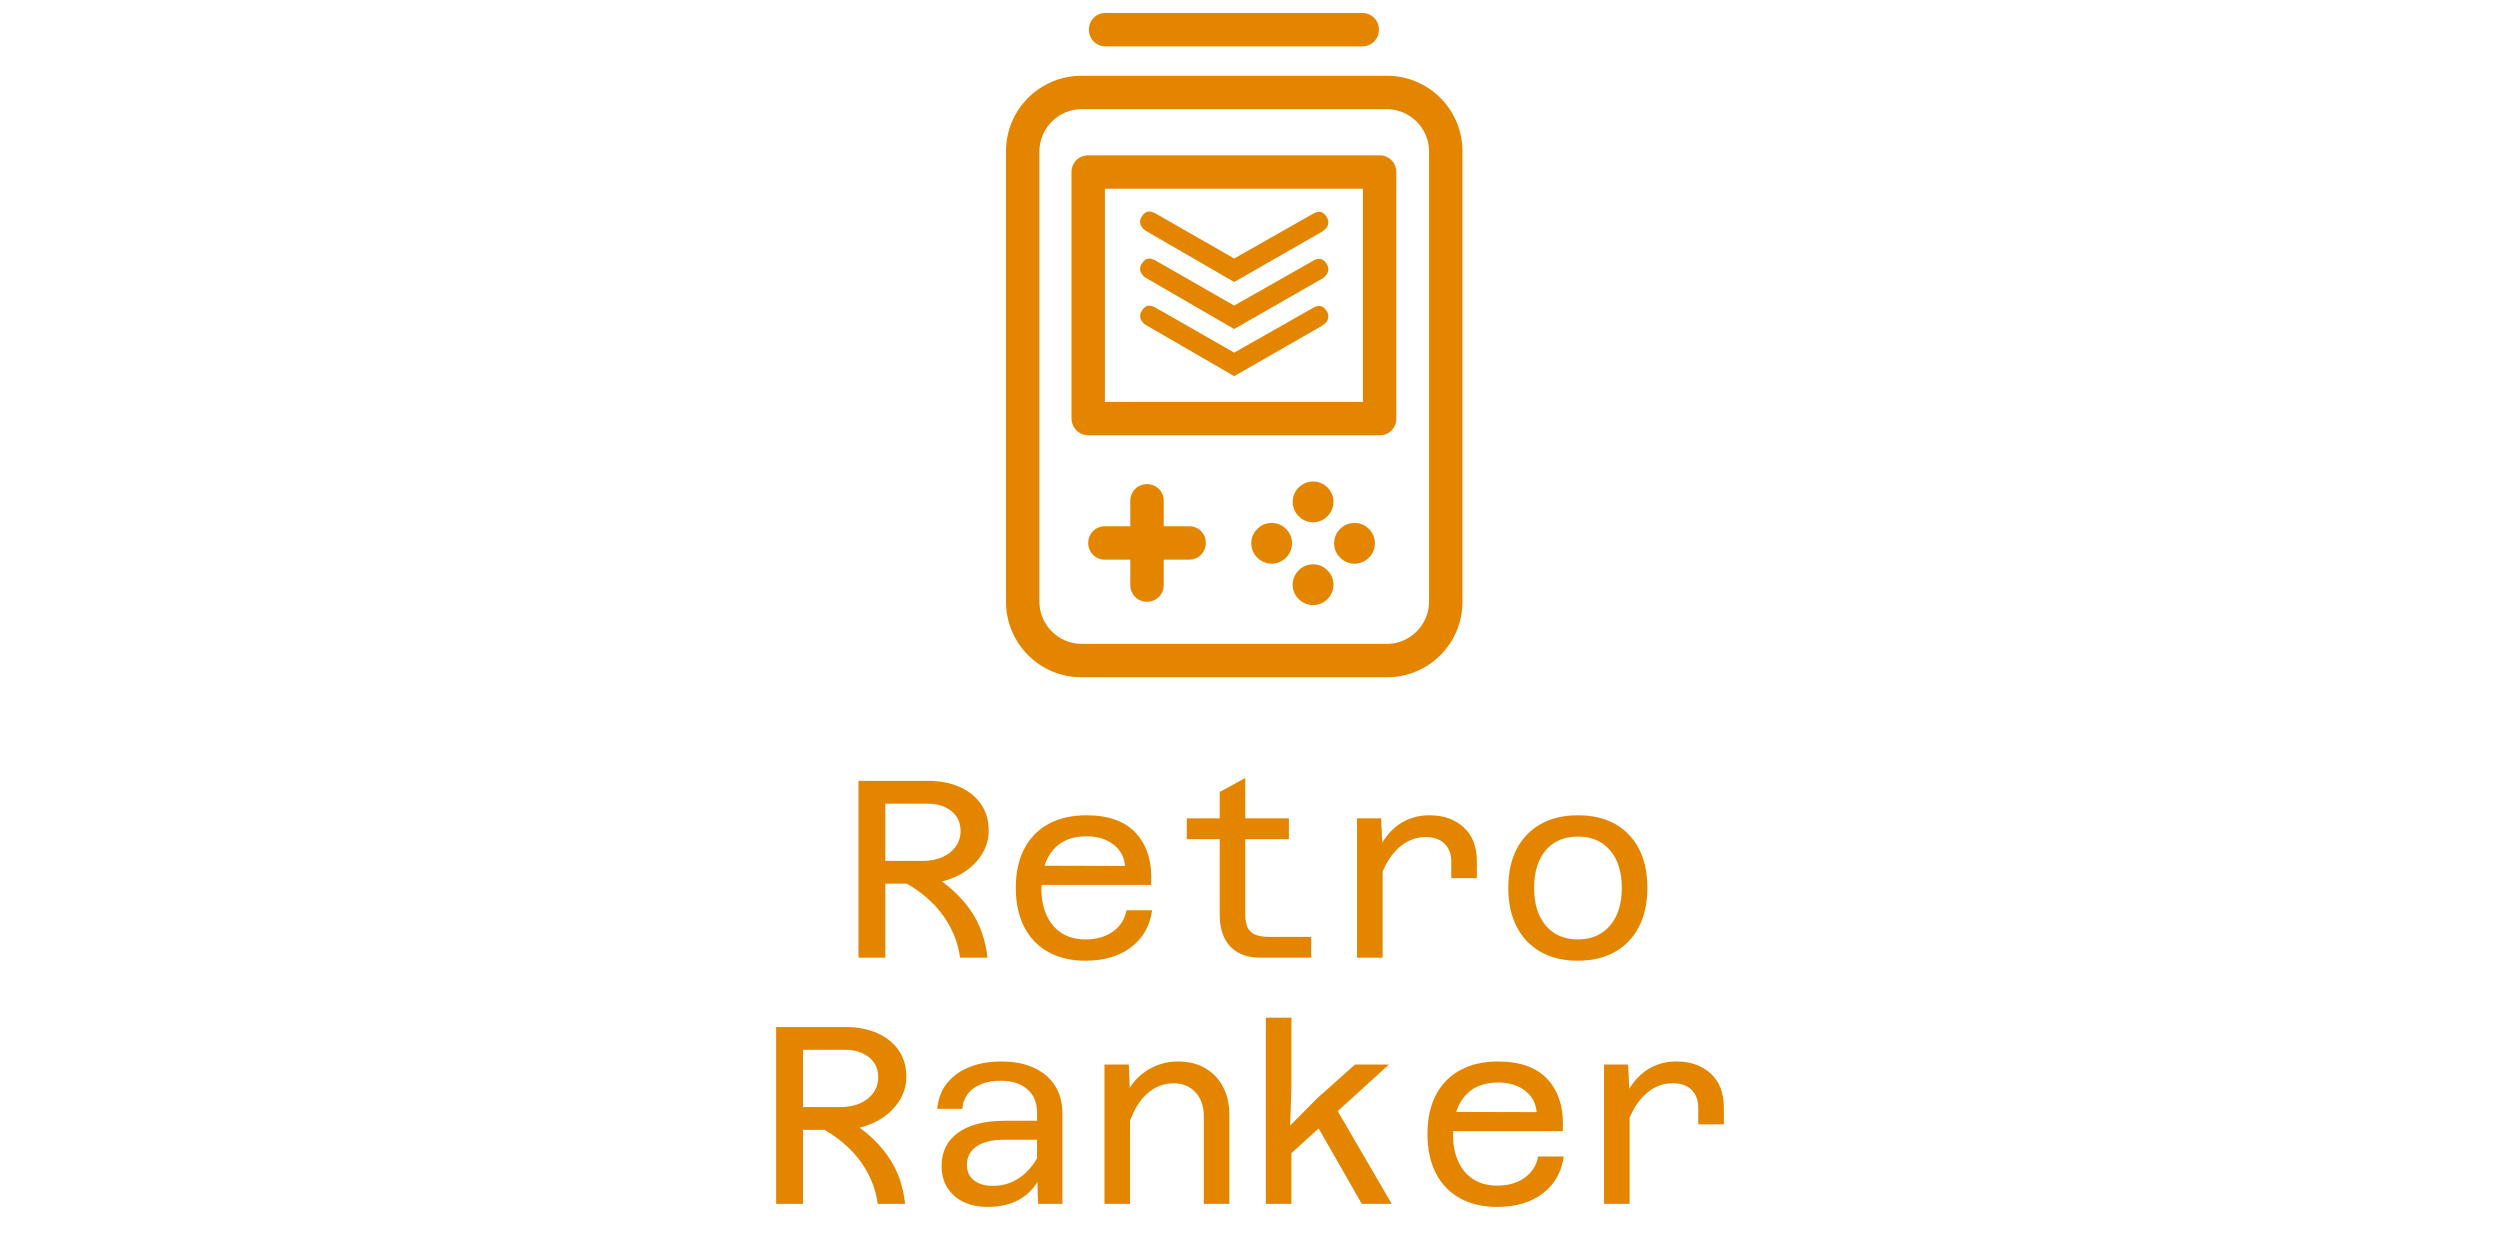
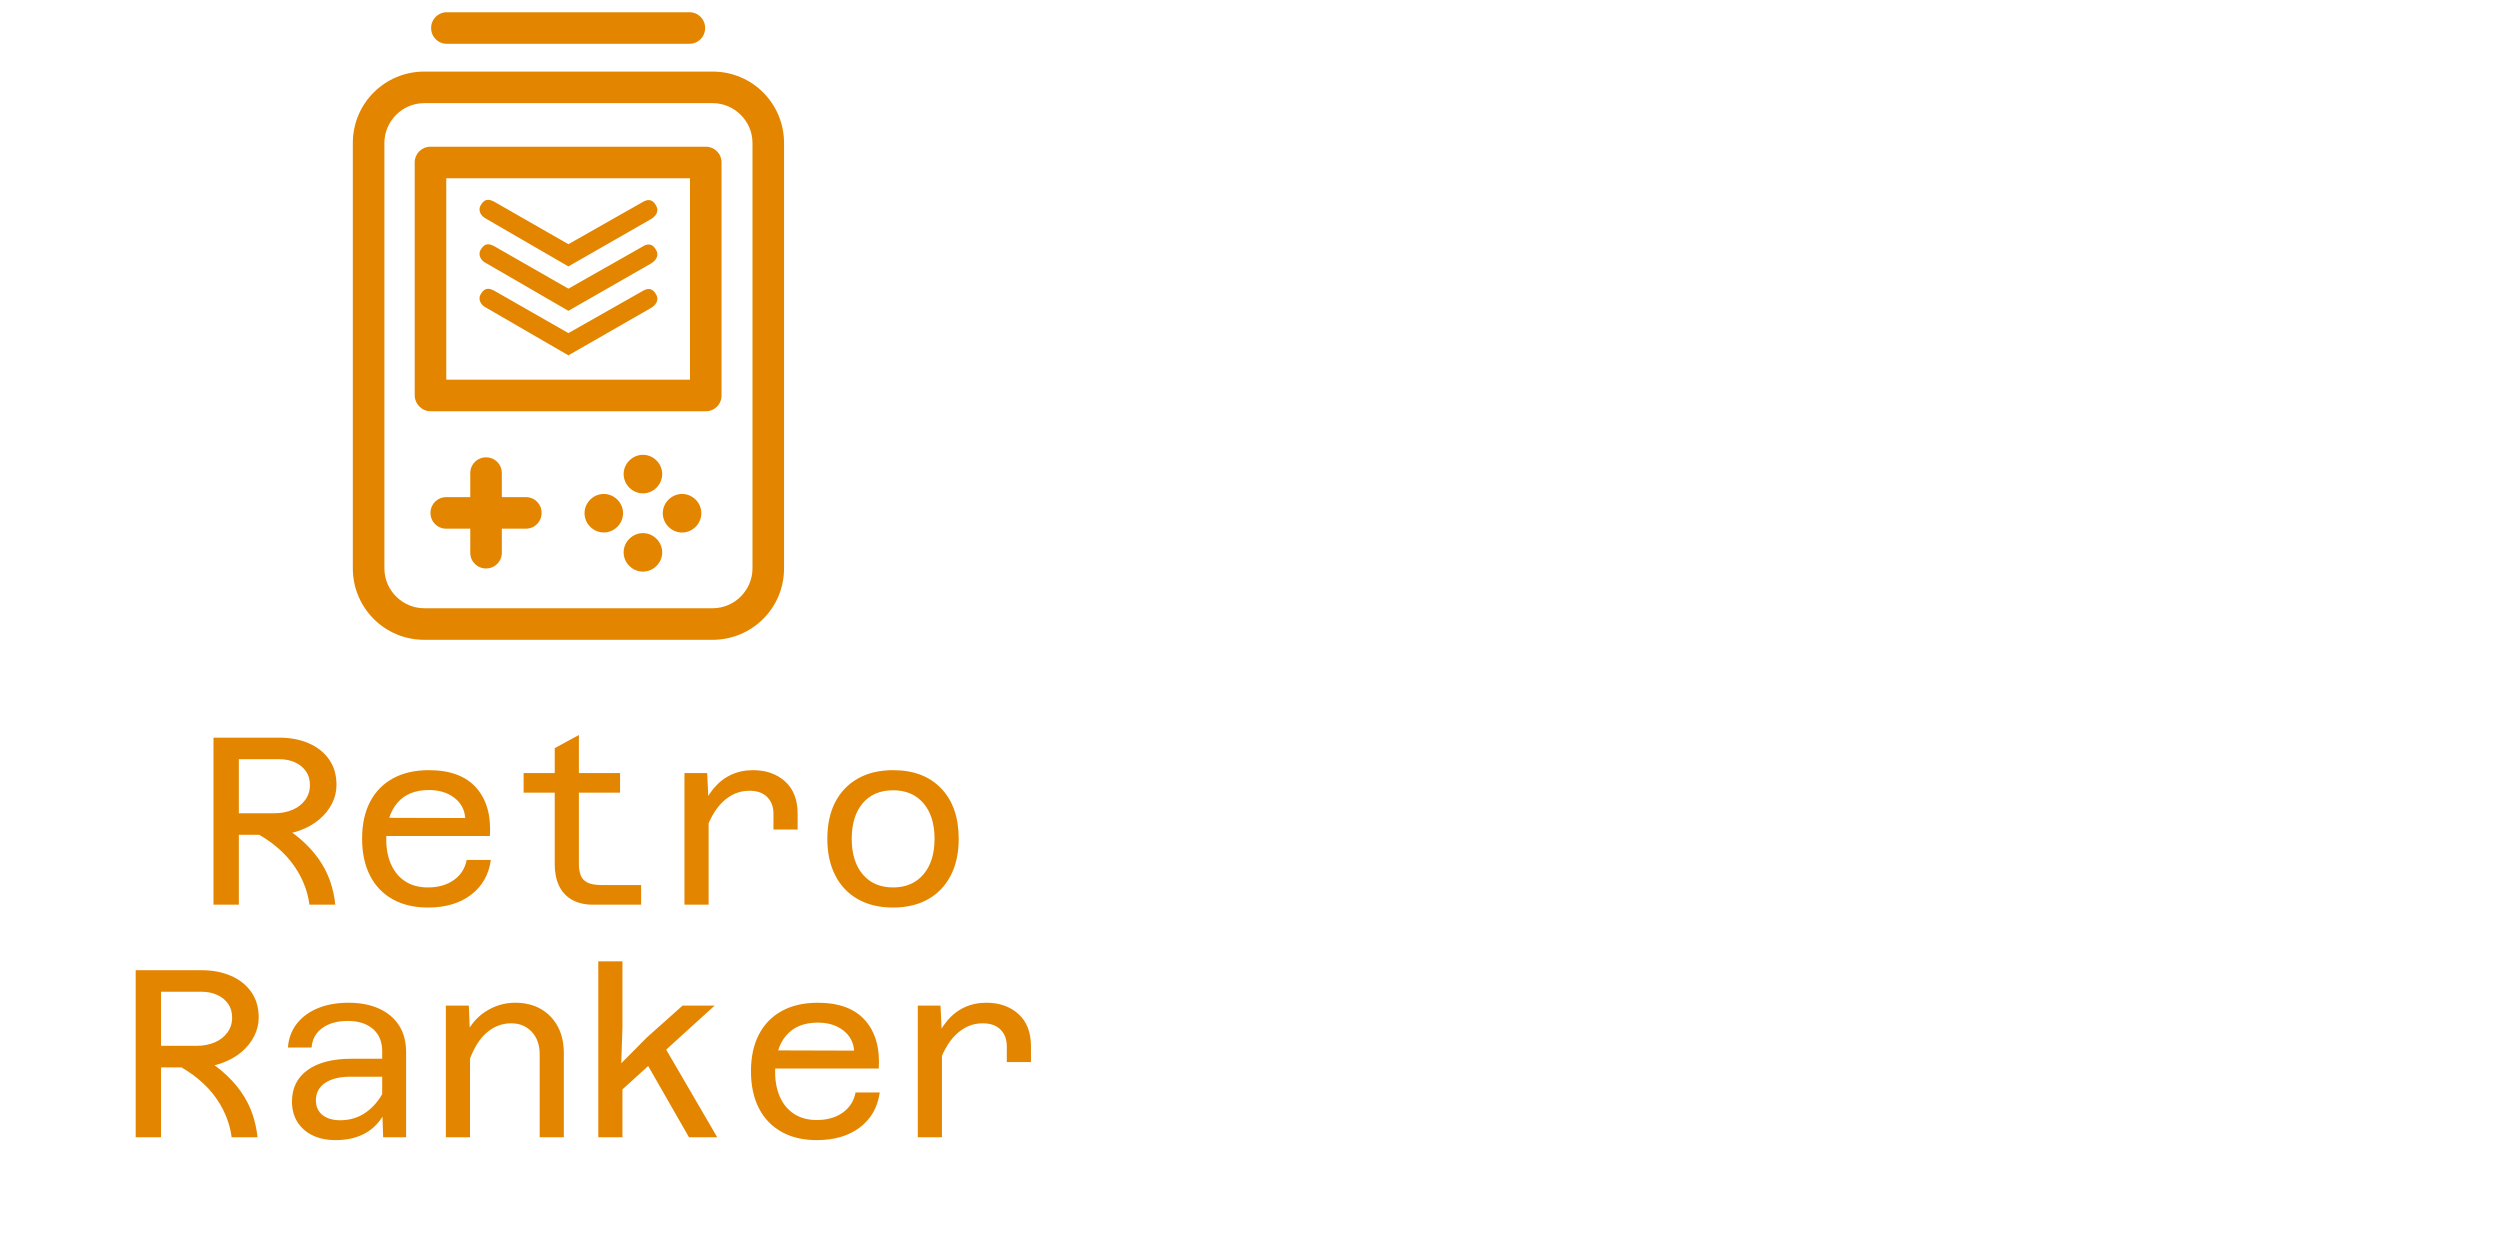
<svg xmlns="http://www.w3.org/2000/svg" version="1.1" width="1500" height="741" viewBox="0 0 1500 741">
-   <svg xml:space="preserve" width="1500" height="741" data-version="2" data-id="lg_5pbKhfgBafu3OP1MRZ" viewBox="0 0 599 741" x="0" y="0">
+   <svg xml:space="preserve" width="700" height="700" data-version="2" data-id="lg_5pbKhfgBafu3OP1MRZ" viewBox="0 0 599 741" x="0" y="0">
    <rect width="100%" height="100%" fill="transparent" />
    <path fill="#e48500" d="M198.412 406.367h183.257c24.862 0 45.313-20.05 45.313-45.313V90.78c0-24.862-20.05-45.313-45.313-45.313H198.412c-24.862 0-45.313 20.05-45.313 45.313v270.274c0 24.862 20.05 45.313 45.313 45.313M173.149 90.78c0-13.634 11.228-25.263 25.263-25.263h183.257c13.634 0 25.263 11.228 25.263 25.263v270.274c0 13.634-11.228 25.263-25.263 25.263H198.412c-13.634 0-25.263-11.228-25.263-25.263zm29.273 170.425h174.836c5.614 0 10.025-4.411 10.025-10.025V103.211c0-5.614-4.411-10.025-10.025-10.025H202.422c-5.614 0-10.025 4.411-10.025 10.025V251.18c0 5.213 4.411 10.025 10.025 10.025m10.025-147.969h154.786v127.919H212.447zm108.671 204.109c4.812 4.812 4.812 12.431 0 17.243-4.812 4.812-12.431 4.812-17.243 0-4.812-4.812-4.812-12.431 0-17.243 4.812-4.812 12.431-4.812 17.243 0m49.724 0c4.812 4.812 4.812 12.431 0 17.243a12.03 12.03 0 0 1-17.243 0 12.03 12.03 0 0 1 0-17.243c4.812-4.812 12.431-4.812 17.243 0m-97.844 8.421c0 5.614-4.411 10.025-10.025 10.025h-15.238v15.238c0 5.614-4.411 10.025-10.025 10.025s-10.025-4.411-10.025-10.025v-15.238h-15.238c-5.614 0-10.025-4.411-10.025-10.025s4.411-10.025 10.025-10.025h15.238v-15.238c0-5.614 4.411-10.025 10.025-10.025s10.025 4.411 10.025 10.025v15.238h15.238c5.614 0 10.025 4.411 10.025 10.025m72.982 16.441c4.812 4.812 4.812 12.431 0 17.243-4.812 4.812-12.431 4.812-17.243 0a12.03 12.03 0 0 1 0-17.243c4.812-4.812 12.431-4.812 17.243 0m0-49.724c4.812 4.812 4.812 12.431 0 17.243a12.03 12.03 0 0 1-17.243 0 12.03 12.03 0 0 1 0-17.243c4.812-4.812 12.431-4.812 17.243 0M202.823 17.798c0-5.614 4.411-10.025 10.025-10.025h153.984c5.614 0 10.025 4.411 10.025 10.025s-4.411 10.025-10.025 10.025H212.848c-5.614 0-10.025-4.411-10.025-10.025" />
    <path fill="#e48500" d="M345.965 187.465c.989 2.012 1.06 5.225-3.212 7.978l-52.738 30.252-51.785-30.005c-4.554-2.118-5.507-6.107-4.025-8.613 1.977-3.424 4.307-5.295 9.884-1.765l45.926 26.263 47.231-26.793c5.401-3.212 7.696.742 8.72 2.718m-8.72-30.958-47.231 26.793-45.926-26.299c-5.577-3.53-7.907-1.659-9.884 1.765-1.482 2.507-.53 6.496 4.025 8.614l51.785 30.005 52.738-30.217c4.307-2.754 4.2-6.001 3.177-7.978-1.024-1.977-3.283-5.93-8.684-2.718M238.23 139.21l51.785 30.005 52.738-30.217c4.307-2.753 4.2-6 3.177-7.978-1.024-1.976-3.283-5.93-8.684-2.718l-47.231 26.793-45.926-26.298c-5.577-3.53-7.907-1.66-9.884 1.765-1.482 2.506-.53 6.495 4.025 8.613" />
    <path fill="#e48500" d="M102.29 530.22H76.14v-13.68h26.91q6.68 0 11.78-2.21 5.09-2.2 8.05-6.3 2.97-4.11 2.97-9.43 0-5.17-2.59-8.81-2.58-3.65-6.99-5.63-4.41-1.97-9.88-1.97H76.14v-13.68h30.25q10.49 0 18.7 3.57 8.2 3.57 12.92 10.26 4.71 6.69 4.71 16.26 0 6.08-2.81 11.71-2.82 5.62-8.06 10.1-5.24 4.49-12.69 7.15-7.45 2.66-16.87 2.66M80.7 574.6H64.59V468.51H80.7zm61.26 0h-16.42q-.91-7.14-3.87-14.13-2.97-7-7.98-13.38-5.02-6.38-12.39-11.86-7.37-5.47-17.1-9.88l17.93-3.95q10.04 5.02 17.26 11.17 7.22 6.16 12 13 4.79 6.84 7.3 14.14 2.51 7.29 3.27 14.89m58.82 1.82q-12.92 0-22.34-5.25-9.43-5.24-14.44-15.05-5.02-9.8-5.02-23.48t5.09-23.41q5.1-9.73 14.6-14.89 9.5-5.17 22.72-5.17 20.22 0 30.1 11.17 9.88 11.17 8.66 30.63h-69.01l.15-11.55 53.2.15q-.6-8.06-6.99-12.92-6.38-4.87-16.11-4.87-13.07 0-20.06 8.21-7 8.21-7 23.26 0 8.97 3.12 15.88 3.12 6.92 9.04 10.72 5.93 3.8 14.29 3.8 9.88 0 16.49-4.71 6.62-4.72 8.14-12.77h15.35q-1.98 14.13-12.62 22.19-10.64 8.06-27.36 8.06m135.42-1.83h-30.7q-7.75 0-13.22-3.11-5.48-3.12-8.21-8.9-2.74-5.77-2.74-13.52v-73.88l15.35-8.36v82.24q0 3.64 1.07 6.68 1.06 3.04 4.18 4.72 3.11 1.67 9.19 1.67h25.08zm-13.37-71.13h-61.26v-12.47h61.26zm112.78 23.4h-15.35v-10.03q0-6.53-3.95-10.56t-11.4-4.03q-9.43 0-16.87 7.07-7.45 7.07-11.86 21.51l-2.13-15.51q3.35-8.66 8.13-14.44 4.79-5.77 11.1-8.74 6.31-2.96 13.91-2.96 12.61 0 20.52 7.22 7.9 7.22 7.9 20.44zm-56.54 47.73h-15.35v-83.6h14.44l.91 19zm117.05 1.83q-12.92 0-22.27-5.32t-14.36-15.13q-5.02-9.8-5.02-23.18 0-13.68 5.02-23.33 5.01-9.65 14.36-14.97t22.42-5.32q19.46 0 30.55 11.63 11.1 11.62 11.1 31.99 0 13.38-5.02 23.18-5.01 9.81-14.36 15.13t-22.42 5.32m.15-12.77q12.16 0 19.23-8.29 7.07-8.28 7.07-22.57 0-14.44-7.07-22.65-7.07-8.2-19.23-8.2-12.31 0-19.3 8.2-7 8.21-7 22.65 0 14.29 7 22.57 6.99 8.29 19.3 8.29M52.88 677.93H26.73v-13.68h26.91q6.68 0 11.78-2.2 5.09-2.21 8.05-6.31 2.97-4.1 2.97-9.42 0-5.17-2.59-8.82-2.58-3.65-6.99-5.62-4.41-1.98-9.88-1.98H26.73v-13.68h30.25q10.49 0 18.7 3.57 8.2 3.57 12.92 10.26 4.71 6.69 4.71 16.27 0 6.08-2.81 11.7-2.82 5.62-8.06 10.11-5.24 4.48-12.69 7.14-7.45 2.66-16.87 2.66m-21.59 44.39H15.18v-106.1h16.11zm61.26 0H76.13q-.91-7.15-3.87-14.14-2.97-6.99-7.98-13.38-5.02-6.38-12.39-11.85-7.37-5.47-17.1-9.88l17.93-3.95q10.04 5.01 17.26 11.17 7.22 6.15 12 12.99 4.79 6.84 7.3 14.14 2.51 7.3 3.27 14.9m94.39 0h-14.59l-.61-19V667.6q0-8.97-5.85-14.06-5.85-5.1-16.04-5.1-9.88 0-16.11 4.49-6.23 4.48-6.84 12.39h-15.05q.76-8.97 5.78-15.28 5.01-6.31 13.37-9.73 8.36-3.42 19.31-3.42 11.25 0 19.45 3.73 8.21 3.72 12.7 10.71 4.48 6.99 4.48 17.03zm-44.84 1.82q-8.21 0-14.44-2.96-6.23-2.97-9.73-8.52-3.49-5.54-3.49-12.99 0-12.92 9.95-20.07 9.96-7.14 27.89-7.14h21.44v11.4h-22.04q-10.34 0-16.19 3.95-5.85 3.95-5.85 11.1 0 5.93 4.18 9.27t11.32 3.34q9.12 0 16.19-4.94 7.07-4.94 11.47-13.6l1.68 11.25q-3.96 9.57-12.16 14.74-8.21 5.17-20.22 5.17m145.02-1.83h-15.35v-52.75q0-8.81-5.02-14.21t-13.07-5.4q-9.27 0-16.49 6.77-7.22 6.76-11.48 21.05l-2.43-17.18q4.71-11.85 13.6-17.78 8.89-5.93 19.38-5.93 9.43 0 16.34 4.03 6.92 4.03 10.72 11.17 3.8 7.15 3.8 16.87zm-59.59 0h-15.35v-83.6h14.59l.76 18.84zm96.82.01H309V610.6h15.35v41.8l-.76 22.95 16.11-16.27 22.8-20.36h20.37l-58.52 53.2zm60.19 0H366.6l-29.33-51.23 13.53-6.69zm63.23 1.82q-12.92 0-22.34-5.24-9.43-5.25-14.44-15.05-5.02-9.81-5.02-23.49 0-13.68 5.09-23.4 5.1-9.73 14.6-14.9t22.72-5.17q20.22 0 30.1 11.17 9.88 11.18 8.66 30.63h-69.01l.15-11.55 53.2.15q-.6-8.05-6.99-12.92-6.38-4.86-16.11-4.86-13.07 0-20.06 8.21-7 8.2-7 23.25 0 8.97 3.12 15.89 3.12 6.91 9.04 10.71 5.93 3.8 14.29 3.8 9.88 0 16.49-4.71 6.62-4.71 8.14-12.77h15.35q-1.98 14.14-12.62 22.19-10.64 8.06-27.36 8.06m136.04-49.56h-15.35v-10.03q0-6.54-3.95-10.57t-11.4-4.03q-9.43 0-16.87 7.07-7.45 7.07-11.86 21.51l-2.13-15.5q3.35-8.67 8.13-14.44 4.79-5.78 11.1-8.74 6.31-2.97 13.91-2.97 12.61 0 20.52 7.22 7.9 7.22 7.9 20.45zm-56.54 47.73h-15.35v-83.6h14.44l.91 19z" paint-order="stroke" />
  </svg>
</svg>
